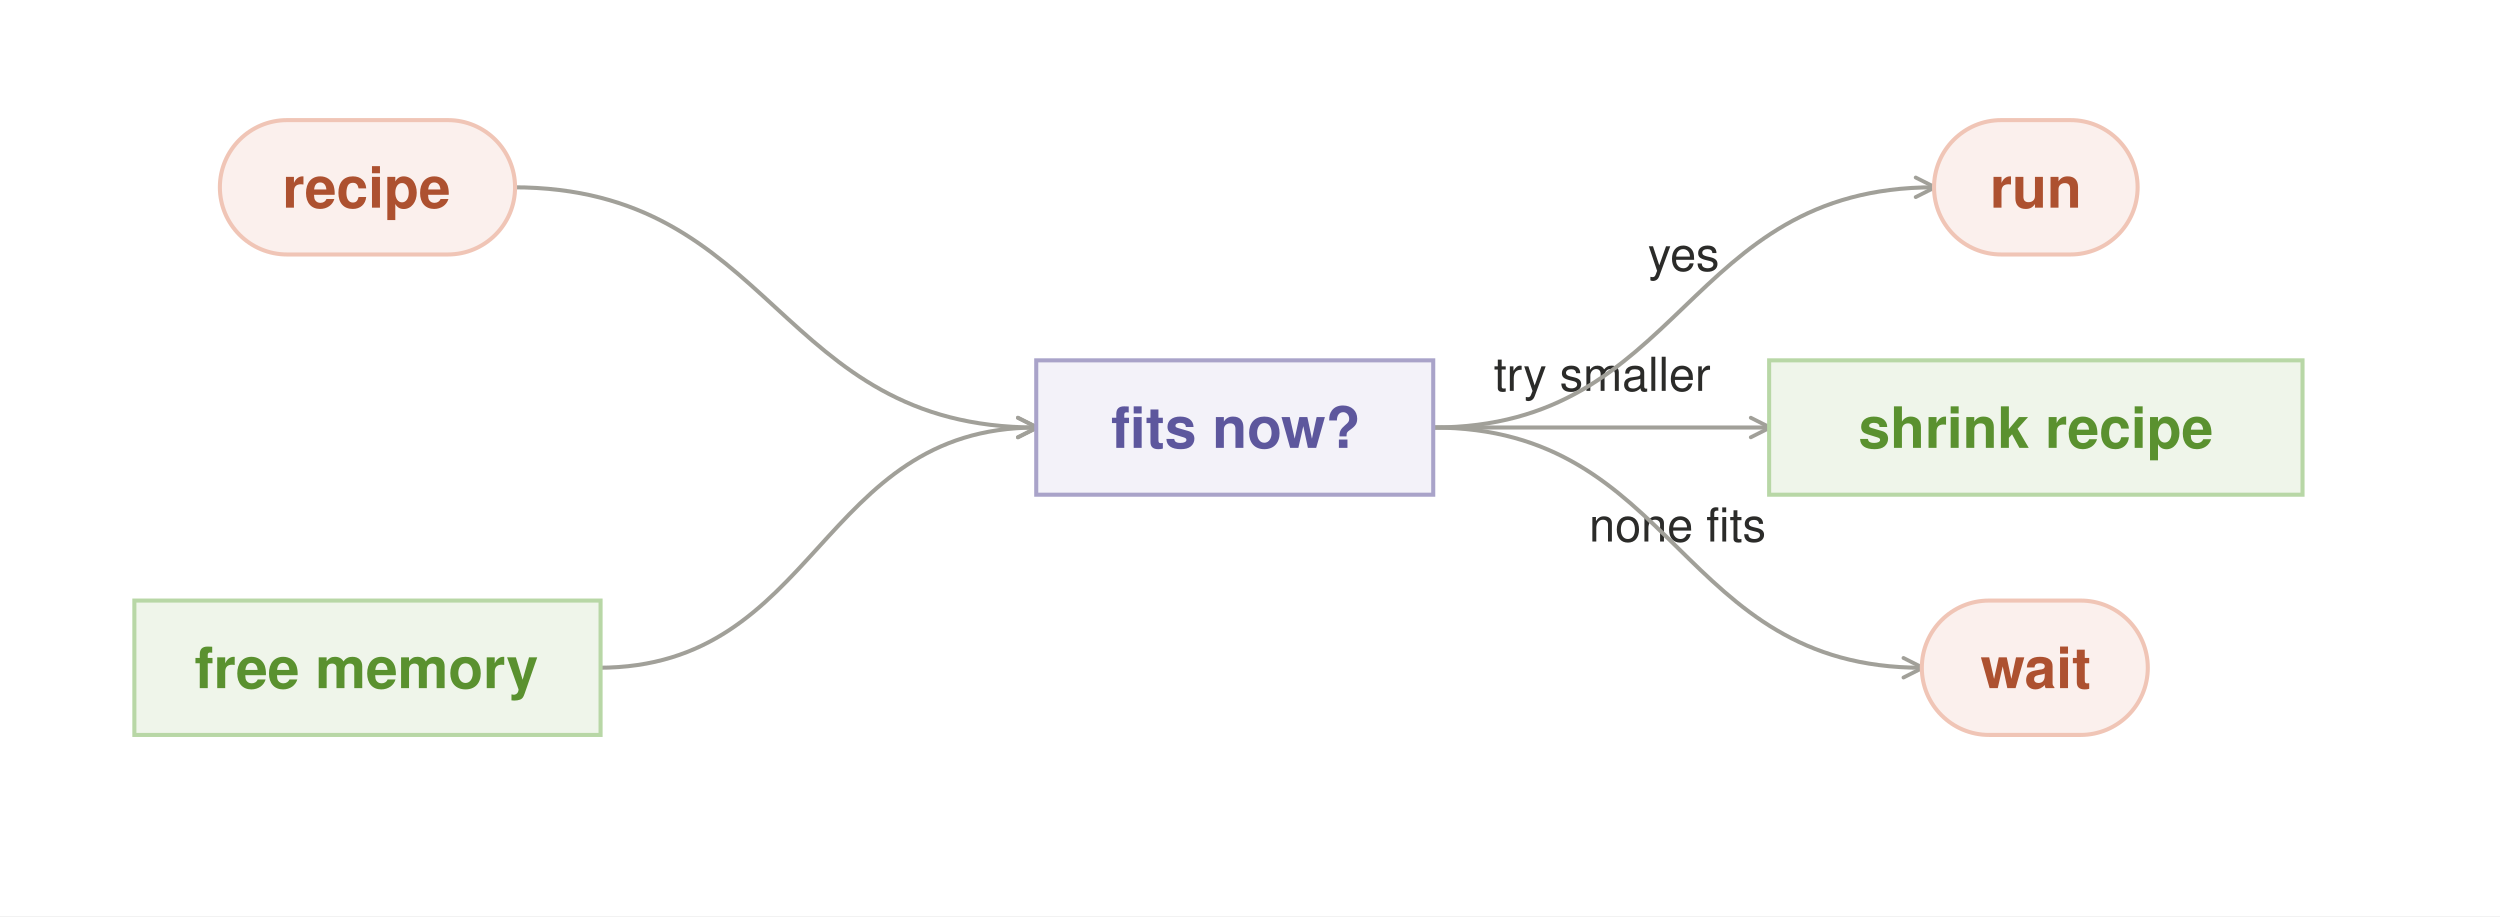
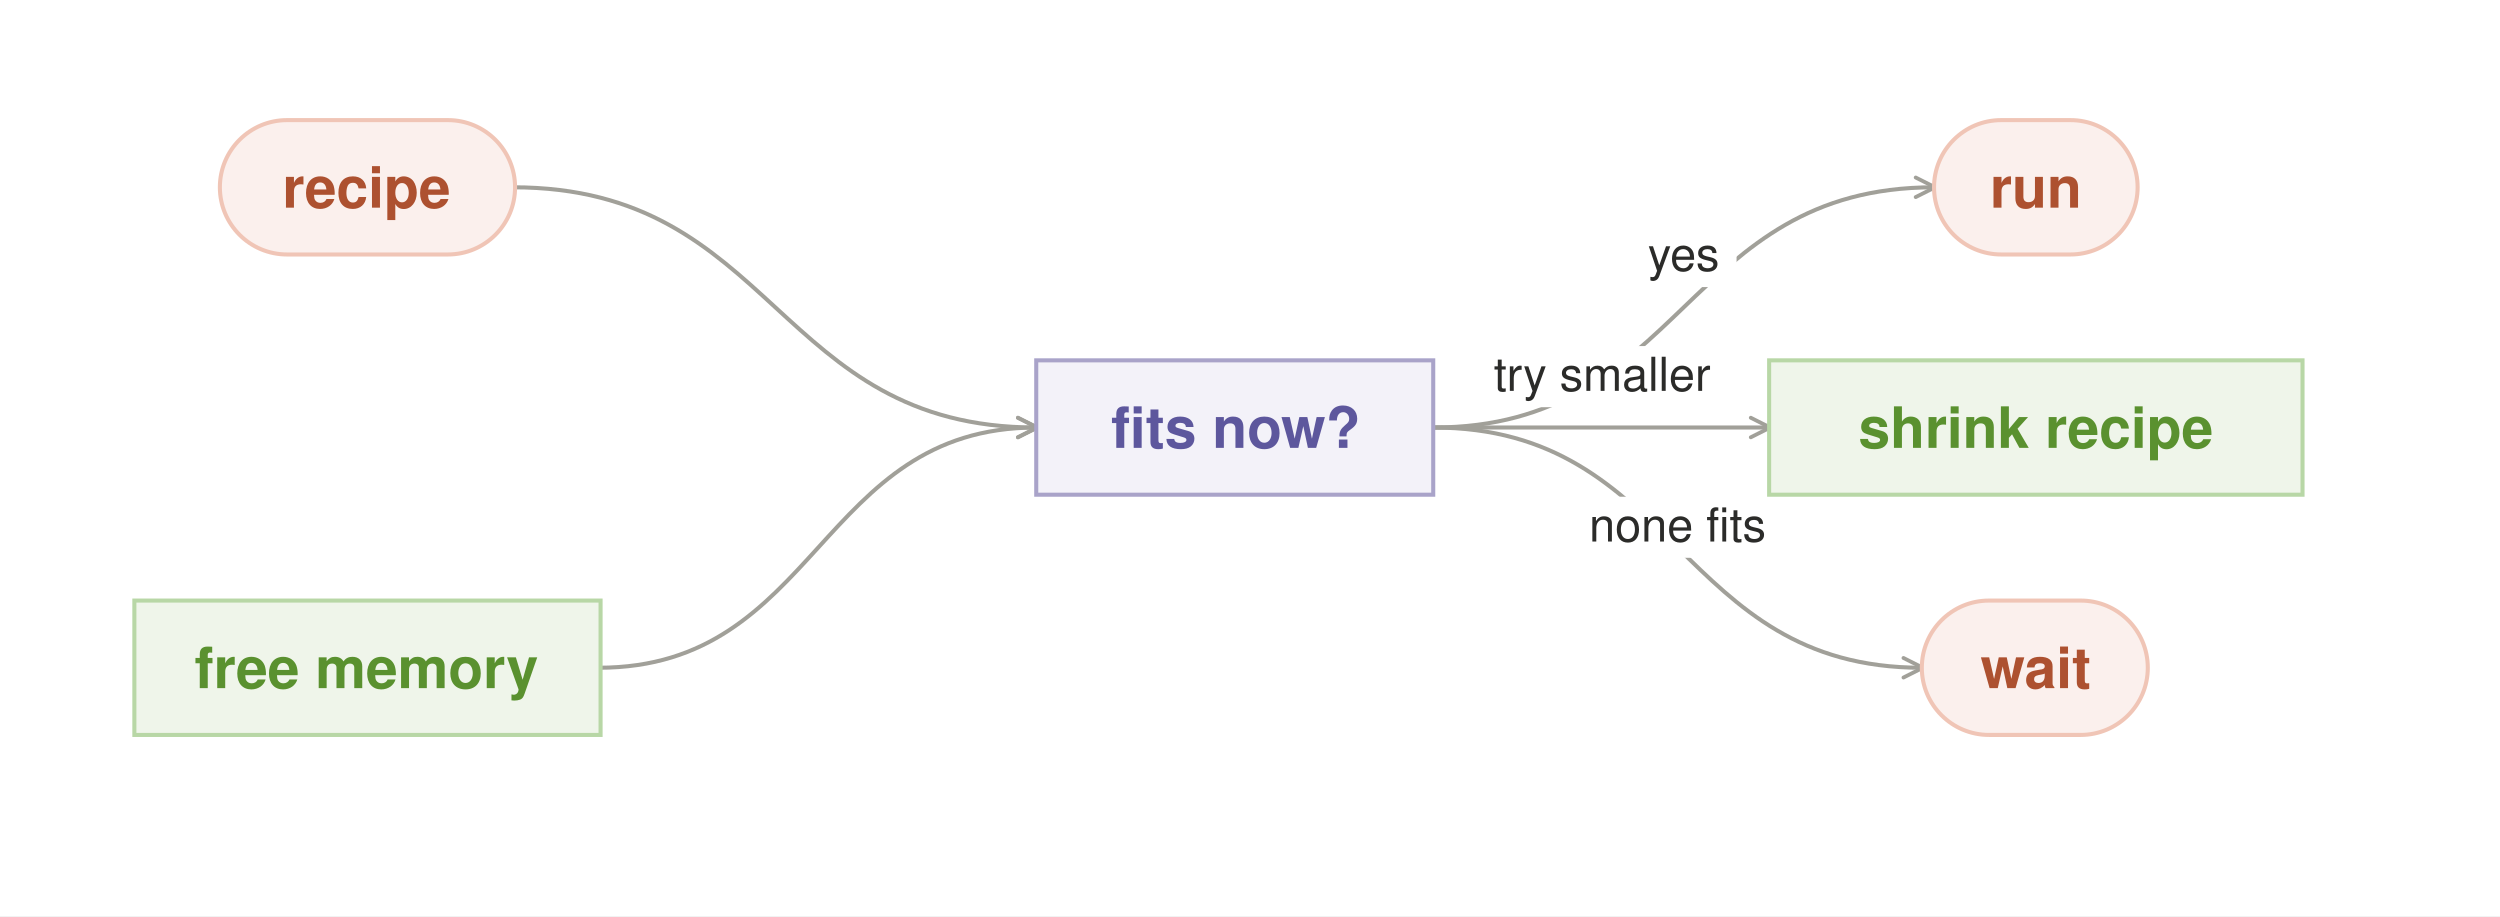
<svg xmlns="http://www.w3.org/2000/svg" viewBox="0 0 1228 450" font-family="Avenir Next, Nunito, Segoe UI, Helvetica, Arial, sans-serif" role="img" aria-labelledby="t">
  <defs>
    <marker id="ha" markerWidth="13.3" markerHeight="13.3" refX="11" refY="7.0" orient="auto" markerUnits="userSpaceOnUse">
      <path d="M2 2.2 L11.5 7.0 L2 11.8" fill="none" stroke="#a1a099" stroke-width="1.9" stroke-linecap="round" stroke-linejoin="round" />
    </marker>
    <marker id="Ha" markerWidth="18.1" markerHeight="18.1" refX="15" refY="9.5" orient="auto" markerUnits="userSpaceOnUse">
      <path d="M2 3.0 L15.6 9.5 L2 16.0" fill="none" stroke="#a1a099" stroke-width="3.0" stroke-linecap="round" stroke-linejoin="round" />
    </marker>
    <marker id="hg" markerWidth="13.3" markerHeight="13.3" refX="11" refY="7.0" orient="auto" markerUnits="userSpaceOnUse">
      <path d="M2 2.2 L11.5 7.0 L2 11.8" fill="none" stroke="#5a912f" stroke-width="1.9" stroke-linecap="round" stroke-linejoin="round" />
    </marker>
    <marker id="Hg" markerWidth="18.1" markerHeight="18.1" refX="15" refY="9.5" orient="auto" markerUnits="userSpaceOnUse">
      <path d="M2 3.0 L15.6 9.5 L2 16.0" fill="none" stroke="#5a912f" stroke-width="3.0" stroke-linecap="round" stroke-linejoin="round" />
    </marker>
    <marker id="hp" markerWidth="13.3" markerHeight="13.3" refX="11" refY="7.0" orient="auto" markerUnits="userSpaceOnUse">
      <path d="M2 2.2 L11.5 7.0 L2 11.8" fill="none" stroke="#5d579d" stroke-width="1.9" stroke-linecap="round" stroke-linejoin="round" />
    </marker>
    <marker id="Hp" markerWidth="18.1" markerHeight="18.1" refX="15" refY="9.5" orient="auto" markerUnits="userSpaceOnUse">
      <path d="M2 3.0 L15.6 9.5 L2 16.0" fill="none" stroke="#5d579d" stroke-width="3.0" stroke-linecap="round" stroke-linejoin="round" />
    </marker>
    <marker id="hc" markerWidth="13.3" markerHeight="13.3" refX="11" refY="7.0" orient="auto" markerUnits="userSpaceOnUse">
      <path d="M2 2.2 L11.5 7.0 L2 11.8" fill="none" stroke="#ad5130" stroke-width="1.9" stroke-linecap="round" stroke-linejoin="round" />
    </marker>
    <marker id="Hc" markerWidth="18.1" markerHeight="18.1" refX="15" refY="9.5" orient="auto" markerUnits="userSpaceOnUse">
      <path d="M2 3.0 L15.6 9.5 L2 16.0" fill="none" stroke="#ad5130" stroke-width="3.0" stroke-linecap="round" stroke-linejoin="round" />
    </marker>
    <marker id="hk" markerWidth="13.3" markerHeight="13.3" refX="11" refY="7.0" orient="auto" markerUnits="userSpaceOnUse">
      <path d="M2 2.2 L11.5 7.0 L2 11.8" fill="none" stroke="#2b2b29" stroke-width="1.9" stroke-linecap="round" stroke-linejoin="round" />
    </marker>
    <marker id="Hk" markerWidth="18.1" markerHeight="18.1" refX="15" refY="9.5" orient="auto" markerUnits="userSpaceOnUse">
      <path d="M2 3.0 L15.6 9.5 L2 16.0" fill="none" stroke="#2b2b29" stroke-width="3.0" stroke-linecap="round" stroke-linejoin="round" />
    </marker>
  </defs>
  <rect width="1228" height="450" fill="#fff" />
-   <text x="827" y="133" text-anchor="middle" fill="#2b2b29" font-size="23">yes</text>
-   <text x="787" y="192" text-anchor="middle" fill="#2b2b29" font-size="23">try smaller</text>
-   <text x="824" y="266" text-anchor="middle" fill="#2b2b29" font-size="23">none fits</text>
  <path d="M 252 92 C 381 92, 381 210, 509 210" fill="none" stroke="#a1a099" stroke-width="2" marker-end="url(#ha)" />
  <path d="M 294 328 C 402 328, 402 210, 509 210" fill="none" stroke="#a1a099" stroke-width="2" marker-end="url(#ha)" />
  <path d="M 704 210 C 827 210, 827 92, 950 92" fill="none" stroke="#a1a099" stroke-width="2" marker-end="url(#ha)" />
  <path d="M 704 210 C 787 210, 787 210, 869 210" fill="none" stroke="#a1a099" stroke-width="2" marker-end="url(#ha)" />
  <path d="M 704 210 C 824 210, 824 328, 944 328" fill="none" stroke="#a1a099" stroke-width="2" marker-end="url(#ha)" />
+   <rect class="edge-label-bg" x="800" y="111" width="53" height="30" rx="5" fill="#fff" />
+   <text class="edge-label" x="827" y="133" text-anchor="middle" fill="#2b2b29" font-size="23">yes</text>
+   <rect class="edge-label-bg" x="705" y="170" width="164" height="30" rx="5" fill="#fff" />
+   <text class="edge-label" x="787" y="192" text-anchor="middle" fill="#2b2b29" font-size="23">try smaller</text>
+   <rect class="edge-label-bg" x="756" y="244" width="136" height="30" rx="5" fill="#fff" />
+   <text class="edge-label" x="824" y="266" text-anchor="middle" fill="#2b2b29" font-size="23">none fits</text>
  <rect x="108" y="59" width="145" height="66" rx="33" fill="#fbf0ed" stroke="#f0c5b6" stroke-width="2" />
  <text x="180" y="102" text-anchor="middle" fill="#ad5130" font-size="28" font-weight="600">recipe</text>
  <rect x="66" y="295" width="229" height="66" rx="0" fill="#eff5ea" stroke="#b8d7a6" stroke-width="2" />
  <text x="180" y="338" text-anchor="middle" fill="#5a912f" font-size="28" font-weight="600">free memory</text>
  <rect x="509" y="177" width="195" height="66" rx="0" fill="#f3f2f9" stroke="#a9a3c9" stroke-width="2" />
  <text x="607" y="220" text-anchor="middle" fill="#5d579d" font-size="28" font-weight="600">fits now?</text>
  <rect x="950" y="59" width="100" height="66" rx="33" fill="#fbf0ed" stroke="#f0c5b6" stroke-width="2" />
  <text x="1000" y="102" text-anchor="middle" fill="#ad5130" font-size="28" font-weight="600">run</text>
  <rect x="869" y="177" width="262" height="66" rx="0" fill="#eff5ea" stroke="#b8d7a6" stroke-width="2" />
  <text x="1000" y="220" text-anchor="middle" fill="#5a912f" font-size="28" font-weight="600">shrink recipe</text>
  <rect x="944" y="295" width="111" height="66" rx="33" fill="#fbf0ed" stroke="#f0c5b6" stroke-width="2" />
  <text x="1000" y="338" text-anchor="middle" fill="#ad5130" font-size="28" font-weight="600">wait</text>
</svg>
